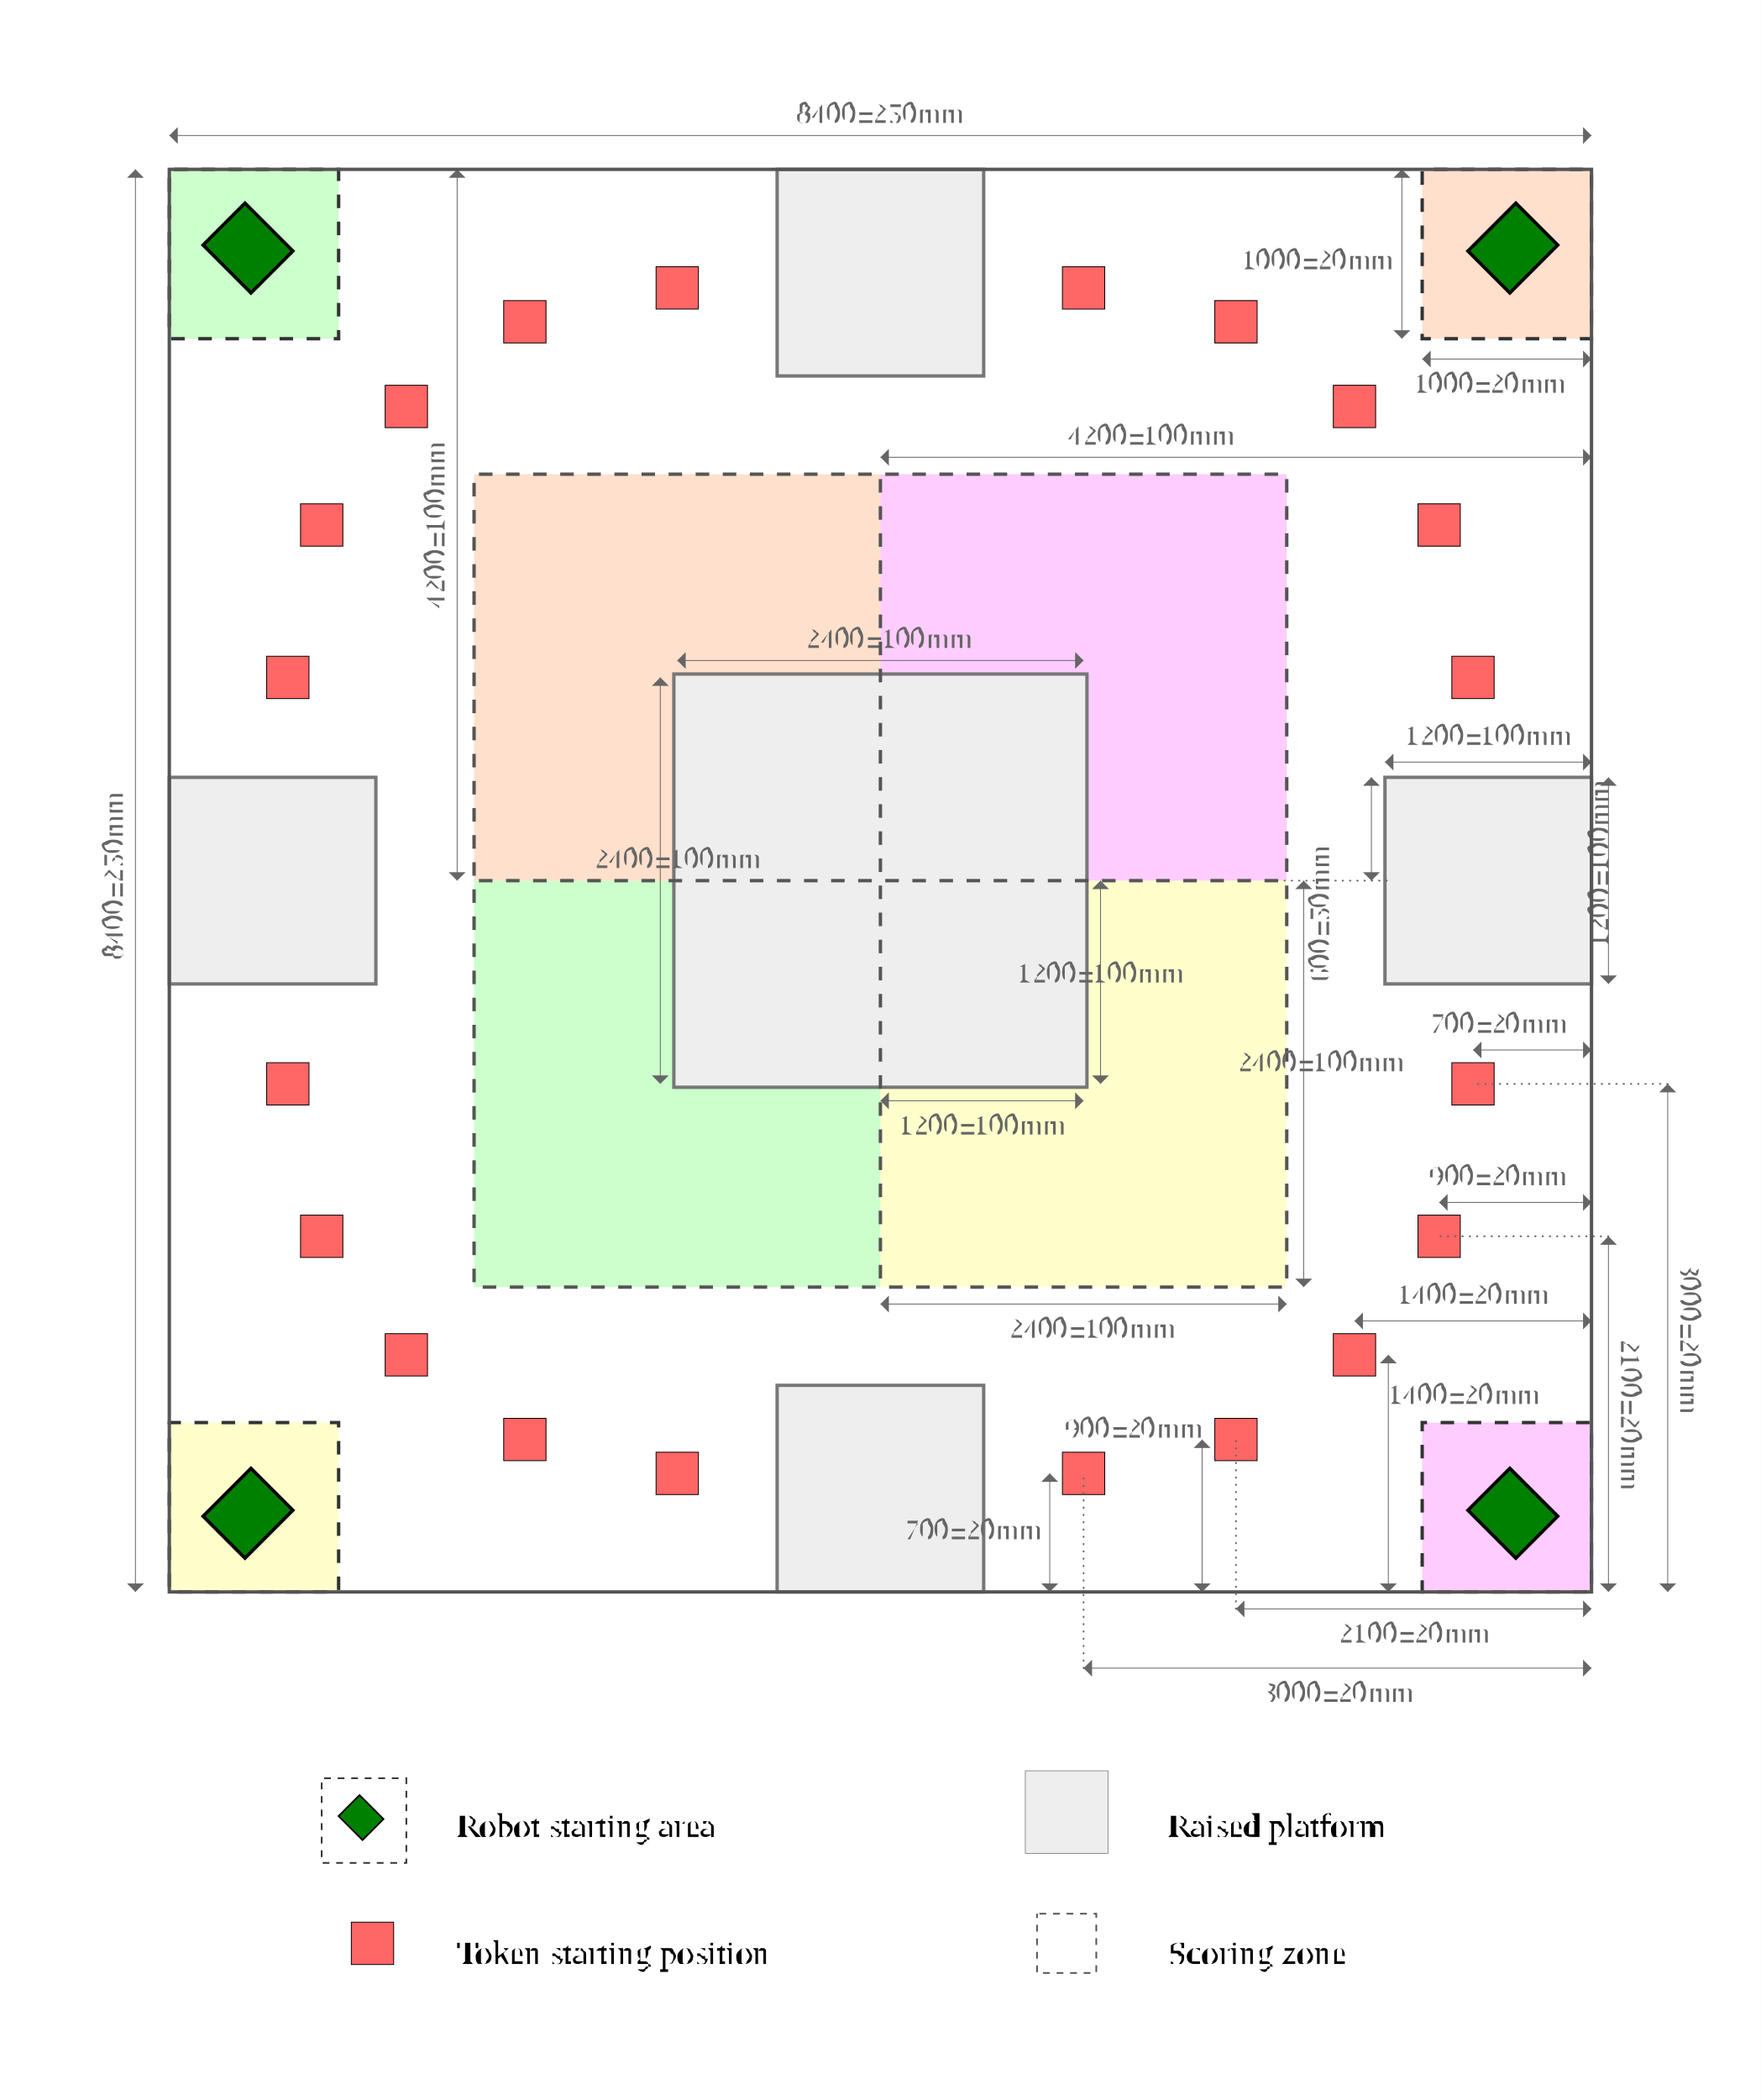
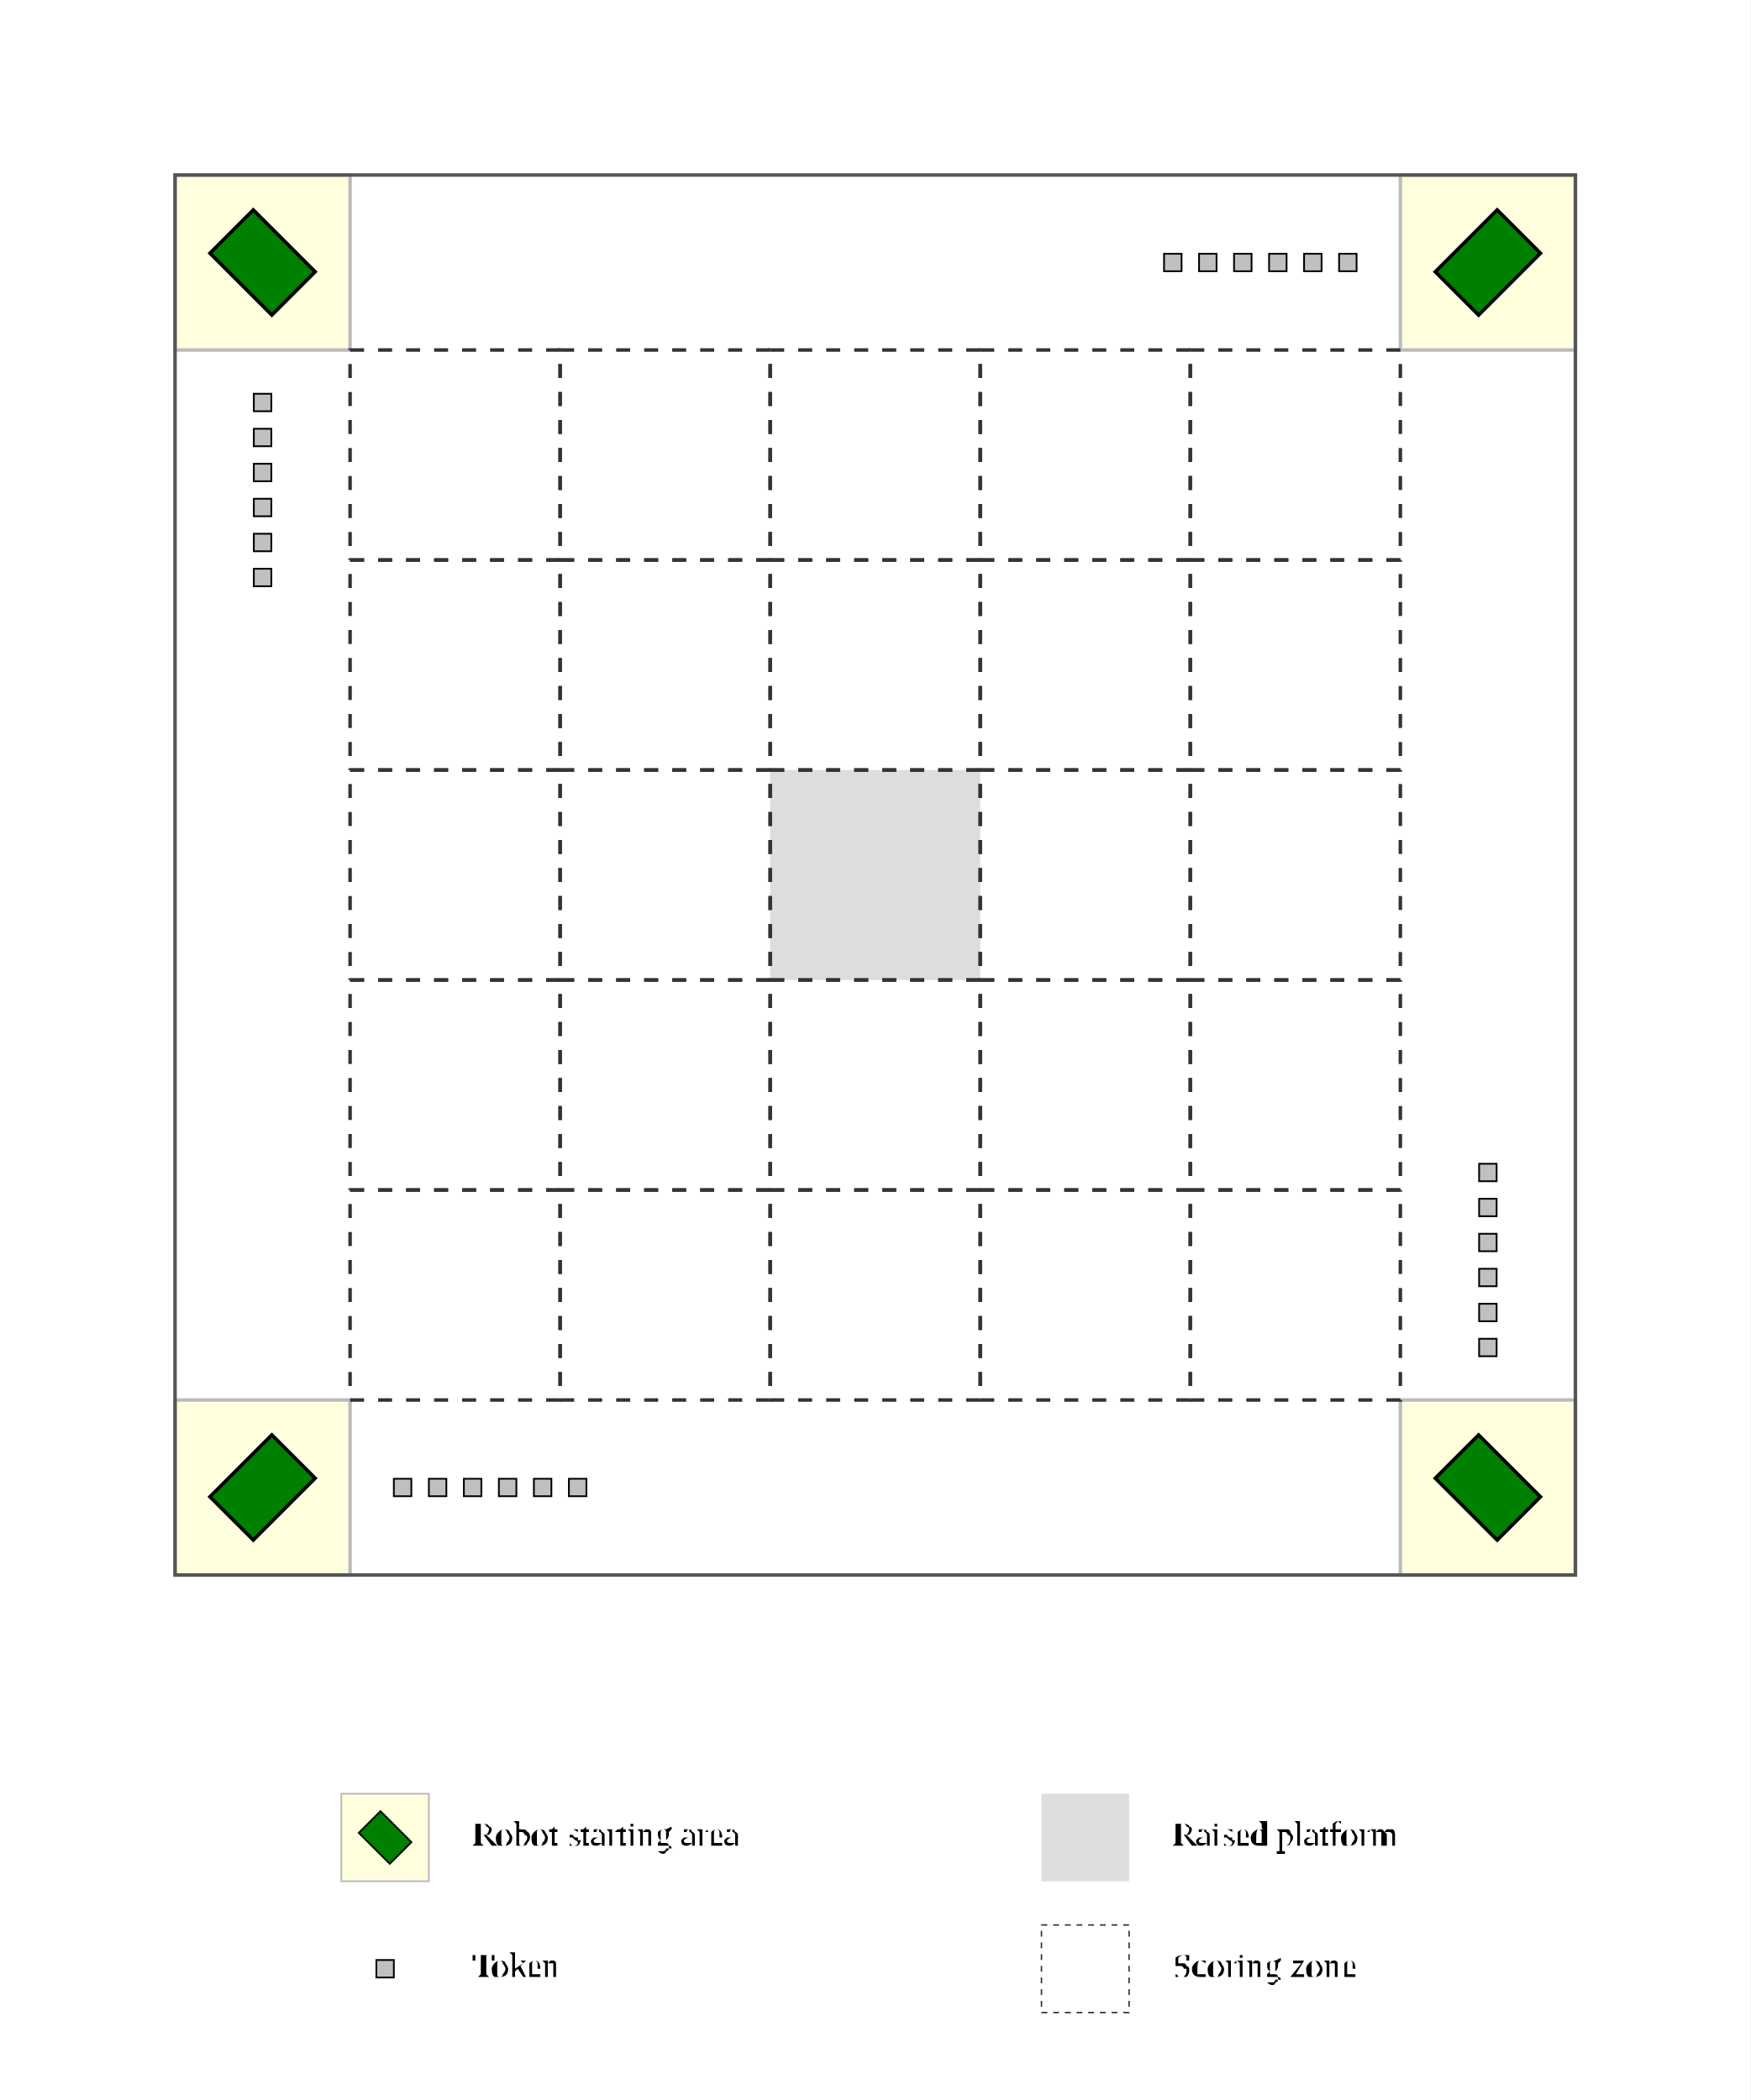
- <svg xmlns="http://www.w3.org/2000/svg" xmlns:xlink="http://www.w3.org/1999/xlink" version="1.1" baseProfile="full" width="1040" height="1240">
+ <svg xmlns="http://www.w3.org/2000/svg" xmlns:xlink="http://www.w3.org/1999/xlink" version="1.1" baseProfile="full" width="1000" height="1200">
  <style type="text/css">
    
- 
      .arena-wall {
-           fill: none;
-           stroke: #555;
-           stroke-width: .02;
+         fill: none;
+         stroke: #555;
+         stroke-width: .02;
      }

-       .platform {
-           fill: #eee;
-           stroke: #777;
-           stroke-width: .02;
+       #token {
+         stroke: black;
+         stroke-width: 0.01;
+         fill: silver;
      }

      #robot {
-           fill: green;
-           fill-opacity: 1;
-           stroke: black;
-           stroke-width: 0.02;
+         fill: green;
+         stroke: black;
+         stroke-width: 0.02;
      }

-       .corner {
-           fill-opacity: 0.2;
-       }
-       .corner-0 {
-           fill: #00ff00;
-       }
-       .corner-1 {
-           fill: #ff6600;
-       }
-       .corner-2 {
-           fill: #ff00ff;
-       }
-       .corner-3 {
-           fill: #ffff00;
+       #raised {
+         fill: #ddd;
      }

-       #token {
-           fill: red;
-           fill-opacity: 0.6;
-           stroke: black;
-           stroke-width: 0.005;
+       .zone {
+         stroke: #333;
+         stroke-width: 0.02;
+         /*stroke-dasharray: 0.141, 0.141;*/
+         stroke-dasharray: 0.08 0.08;
+         /*stroke-dashoffset: -50%;*/
+         fill: none;
      }

-       .starting-area {
-           stroke: #333;
-           stroke-width: 0.02;
-           /*stroke-dasharray: 0.141, 0.141;*/
-           stroke-dasharray: 0.08 0.08;
-           stroke-dashoffset: -50%;
-       }
- 
-       .scoring-zone {
-           stroke: #555;
-           stroke-width: 0.02;
-           stroke-dasharray: 0.08 0.08;
-           stroke-dashoffset: -50%;
-           fill: none;
+       #start-zone {
+         stroke: #bbb;
+         stroke-width: 0.02;
+         fill: #ffd;
      }

      .dimension line {
        stroke: #666;
        stroke-width: 0.005;
        marker-start: url(#dimension-arrow-head-start);
        marker-end: url(#dimension-arrow-head-end);
      }

      .dimension text {
        fill: #666;
        font-size: 0.175px;
      }
      .dimension text.above {
        text-anchor: middle;
      }
      .dimension text.left-rotated {
        text-anchor: middle;
        transform: rotate(-90deg);
      }
      .dimension text.left {
        text-anchor: end;
        dominant-baseline: middle;
      }
      .dimension text.right {
        text-anchor: start;
        dominant-baseline: middle;
      }

      .dimension-arrow-head {
        fill: #666;
      }

      .dimension-guide {
        stroke: #666;
        stroke-width: 0.01;
        stroke-dasharray: 0.003 0.04;
        stroke-linecap: round;
        fill: none;
      }

      .legend-label {
        font-size: 0.2px;
        text-anchor: start;
        dominant-baseline: middle;
      }
- 
    
  </style>
  <defs>
-     <rect width="0.35" height="0.4" x="-0.175" y="-0.25" id="robot" />
-     <g id="starting-area">
-       <rect width="1" height="1" x="0" y="0" class="starting-area" />
-       <g transform="translate(0.5 0.5) rotate(-45)">
-         <use xlink:href="#robot" />
-       </g>
+     <rect x="-0.05" y="-0.05" width="0.10" height="0.10" id="token" />
+     <rect width="0.35" height="0.5" x="-0.175" y="-0.25" id="robot" />
+     <g id="start-zone">
+       <rect x="-0.5" y="-0.5" width="1" height="1" />
    </g>
-     <rect width="0.25" height="0.25" x="-0.125" y="-0.125" id="token" />
-     <g id="tokens">
-       <use xlink:href="#token" transform="translate(0.7 3)" />
-       <use xlink:href="#token" transform="translate(0.9 2.1)" />
-       <use xlink:href="#token" transform="translate(1.4 1.4)" />
-       <use xlink:href="#token" transform="translate(2.1 0.9)" />
-       <use xlink:href="#token" transform="translate(3 0.7)" />
+     <g id="start-zone-with-robot">
+       <use xlink:href="#start-zone" />
+       <use xlink:href="#robot" transform="rotate(135)" />
    </g>
-     <g id="token-dimensions" transform="translate(8.4 8.4)">
-       <g class="dimension" transform="translate(-0.7 -1.4) translate(0 -0.2)">
-         <line x1="-0.7" y1="0" x2="0.7" y2="0" />
-         <text x="0" y="-0.1" class="above">1400±20mm</text>
-       </g>
-       <g class="dimension" transform="translate(-1.4 -0.7) translate(0.2 0)">
-         <line x1="0" y1="0.7" x2="0" y2="-0.7" />
-         <text x="0" y="-0.45" class="right">1400±20mm</text>
-       </g>
-       <line x1="0" y1="0.1" x2="0" y2="-0.9" class="dimension-guide" transform="translate(-2.1 0)" />
-       <g class="dimension" transform="translate(-1.05 0.1)">
-         <line x1="-1.05" y1="0" x2="1.05" y2="0" />
-         <text x="0" y="0.2" class="above">2100±20mm</text>
-       </g>
-       <g class="dimension" transform="translate(-2.1 -0.45) translate(-0.2 0)">
-         <line x1="0" y1="0.45" x2="0" y2="-0.45" />
-         <text x="0" y="-0.5" class="left">900±20mm</text>
-       </g>
-       <line x1="0" y1="0.45" x2="0" y2="-0.7" class="dimension-guide" transform="translate(-3 0)" />
-       <g class="dimension" transform="translate(-1.5 0.45)">
-         <line x1="-1.5" y1="0" x2="1.5" y2="0" />
-         <text x="0" y="0.2" class="above">3000±20mm</text>
-       </g>
-       <g class="dimension" transform="translate(-3 -0.35) translate(-0.2 0)">
-         <line x1="0" y1="0.35" x2="0" y2="-0.35" />
-         <text x="-0.05" y="0" class="left">700±20mm</text>
-       </g>
-       <line x1="0.1" y1="0" x2="-0.9" y2="0" class="dimension-guide" transform="translate(0 -2.1)" />
-       <g class="dimension" transform="translate(0.1 -1.05)">
-         <line x1="0" y1="-1.05" x2="0" y2="1.05" />
-         <text x="0" y="-0.075" class="left-rotated" transform="rotate(90)">2100±20mm</text>
-       </g>
-       <g class="dimension" transform="translate(-0.45 -2.1) translate(0 -0.2)">
-         <line x1="0.45" y1="0" x2="-0.45" y2="0" />
-         <text x="-0.1" y="-0.1" class="above">900±20mm</text>
-       </g>
-       <line x1="0.45" y1="0" x2="-0.7" y2="0" class="dimension-guide" transform="translate(0 -3)" />
-       <g class="dimension" transform="translate(0.45 -1.5)">
-         <line x1="0" y1="-1.5" x2="0" y2="1.5" />
-         <text x="0" y="-0.075" class="left-rotated" transform="rotate(90)">3000±20mm</text>
-       </g>
-       <g class="dimension" transform="translate(-0.35 -3) translate(0 -0.2)">
-         <line x1="0.35" y1="0" x2="-0.35" y2="0" />
-         <text x="-0.2" y="-0.1" class="above">700±20mm</text>
-       </g>
+     <g id="start-area">
+       <use xlink:href="#start-zone-with-robot" transform="translate(0.5 0.5)" />
+       <use xlink:href="#token" transform="translate(0.5 1.3)" />
+       <use xlink:href="#token" transform="translate(0.5 1.5)" />
+       <use xlink:href="#token" transform="translate(0.5 1.7)" />
+       <use xlink:href="#token" transform="translate(0.5 1.9)" />
+       <use xlink:href="#token" transform="translate(0.5 2.1)" />
+       <use xlink:href="#token" transform="translate(0.5 2.3)" />
    </g>
-     <rect width="1.22" height="1.22" y="-0.61" id="side-platform" class="platform" />
-     <rect width="2.4" height="2.4" x="-2.4" y="0" id="scoring-zone-background" />
-     <g id="scoring-zones">
-       <use class="corner corner-0" xlink:href="#scoring-zone-background" />
-       <use class="corner corner-1" xlink:href="#scoring-zone-background" transform="rotate(90)" />
-       <use class="corner corner-2" xlink:href="#scoring-zone-background" transform="rotate(180)" />
-       <use class="corner corner-3" xlink:href="#scoring-zone-background" transform="rotate(270)" />
-       <rect width="2.44" height="2.44" x="-1.22" y="-1.22" id="platform" class="platform" />
-       <g class="dimension" transform="translate(0 -1.3)">
-         <line x1="-1.2" y1="0" x2="1.2" y2="0" />
-         <text x="0.05" y="-0.075" class="above">2400±100mm</text>
-       </g>
-       <g class="dimension" transform="translate(-1.3 0)">
-         <line x1="0" y1="-1.2" x2="0" y2="1.2" />
-         <text x="0.1" y="-0.075" class="above">2400±100mm</text>
-       </g>
-       <g class="dimension" transform="translate(0 1.3)">
-         <line x1="1.2" y1="0" x2="0" y2="0" />
-         <text x="0.6" y="0.2" class="above">1200±100mm</text>
-       </g>
-       <g class="dimension" transform="translate(1.3 0)">
-         <line x1="0" y1="1.2" x2="0" y2="0" />
-         <text x="0" y="0.6" class="above">1200±100mm</text>
-       </g>
-       <rect width="4.8" height="4.8" x="-2.4" y="-2.4" class="scoring-zone" />
-       <line y1="-2.4" y2="2.4" class="scoring-zone" />
-       <line x1="-2.4" x2="2.4" class="scoring-zone" />
-       <g class="dimension" transform="translate(0 2.4) translate(1.2 0.1)">
-         <line x1="-1.2" y1="0" x2="1.2" y2="0" />
-         <text x="0.05" y="0.2" class="above">2400±100mm</text>
-       </g>
-       <g class="dimension" transform="translate(2.4 0) translate(0.1 1.2)">
-         <line x1="0" y1="-1.2" x2="0" y2="1.2" />
-         <text x="0.1" y="-0.075" class="above">2400±100mm</text>
-       </g>
+     <g id="zone">
+       <rect x="-0.6" y="-0.6" width="1.2" height="1.2" class="zone" />
    </g>
-     <g id="dimension-arrow-head" transform="scale(0.05)">
-       <path d="M0,0 L1,1 L1,-1 L0,0" class="dimension-arrow-head" />
+     <g id="raised">
+       <rect x="-0.6" y="-0.6" width="1.2" height="1.2" />
    </g>
-     <marker id="dimension-arrow-head-start" orient="auto" markerWidth="1" markerHeight="2" refX="0" refY="1" markerUnits="userSpaceOnUse">
-       <use xlink:href="#dimension-arrow-head" transform="translate(0 1)" />
-     </marker>
-     <marker id="dimension-arrow-head-end" orient="auto" markerWidth="1" markerHeight="2" refX="1" refY="1" markerUnits="userSpaceOnUse">
-       <use xlink:href="#dimension-arrow-head" transform="translate(1 1) scale(-1 1)" />
-     </marker>
  </defs>
  <rect width="100%" height="100%" fill="white" />
  <g id="arena-space" transform="scale(100)">
    <g id="arena" transform="translate(1 1)">
-       <use class="corner corner-0" xlink:href="#starting-area" />
-       <use class="corner corner-1" xlink:href="#starting-area" transform="rotate(90 4.2 4.2)" />
-       <use class="corner corner-2" xlink:href="#starting-area" transform="rotate(180 4.2 4.2)" />
-       <use class="corner corner-3" xlink:href="#starting-area" transform="rotate(270 4.2 4.2)" />
-       <g class="dimension" transform="translate(8.4 0) translate(-1 1.12)">
-         <line x1="0" y1="0" x2="1" y2="0" />
-         <text x="0.4" y="0.2" class="above">1000±20mm</text>
-       </g>
-       <g class="dimension" transform="translate(8.4 0) translate(-1.12 0)">
-         <line x1="0" y1="1" x2="0" y2="0" />
-         <text x="-0.05" y="0.55" class="left">1000±20mm</text>
-       </g>
-       <use xlink:href="#side-platform" transform="translate(0 4.2)" />
-       <use xlink:href="#side-platform" transform="rotate(90 4.2 4.2) translate(0 4.2)" />
-       <use xlink:href="#side-platform" transform="rotate(180 4.2 4.2) translate(0 4.2)" />
-       <use xlink:href="#side-platform" transform="rotate(270 4.2 4.2) translate(0 4.2)" />
-       <g class="dimension" transform="translate(8.4 4.2) translate(0 -0.7)">
-         <line x1="-1.22" y1="0" x2="0" y2="0" />
-         <text x="-0.61" y="-0.1" class="above">1200±100mm</text>
-       </g>
-       <line x1="6.5" y1="4.2" x2="7.2" y2="4.2" class="dimension-guide" />
-       <g class="dimension" transform="translate(8.4 4.2) translate(-1.3 0)">
-         <line x1="0" y1="0" x2="0" y2="-0.61" />
-         <text x="-0.2" y="-0.25" class="left-rotated">600±50mm</text>
-       </g>
-       <g class="dimension" transform="translate(8.4 4.2) translate(0.1 0)">
-         <line x1="0" y1="0.61" x2="0" y2="-0.61" />
-         <text x="0.1" y="0" class="left-rotated">1200±100mm</text>
-       </g>
-       <use xlink:href="#scoring-zones" transform="translate(4.2 4.2)" />
-       <g class="dimension" transform="translate(6.3 1.7)">
-         <line x1="-2.1" y1="0" x2="2.1" y2="0" />
-         <text x="-0.5" y="-0.075" class="above">4200±100mm</text>
-       </g>
-       <g class="dimension" transform="translate(1.7 2.1)">
-         <line x1="0" y1="-2.1" x2="0" y2="2.1" />
-         <text x="0" y="-0.075" class="left-rotated">4200±100mm</text>
-       </g>
-       <use xlink:href="#tokens" />
-       <use xlink:href="#tokens" transform="rotate(90 4.2 4.2)" />
-       <use xlink:href="#tokens" transform="rotate(180 4.2 4.2)" />
-       <use xlink:href="#tokens" transform="rotate(270 4.2 4.2)" />
-       <use xlink:href="#token-dimensions" />
-       <rect width="8.4" height="8.4" x="0" y="0" class="arena-wall" />
-       <g class="dimension" transform="translate(4.2 -0.2)">
-         <line x1="-4.2" y1="0" x2="4.2" y2="0" />
-         <text x="0" y="-0.075" class="above">8400±250mm</text>
-       </g>
-       <g class="dimension" transform="translate(-0.2 4.2)">
-         <line x1="0" y1="-4.2" x2="0" y2="4.2" />
-         <text x="0.03" y="-0.075" class="left-rotated">8400±250mm</text>
+       <use xlink:href="#start-area" />
+       <use xlink:href="#start-area" transform="rotate(90 4 4)" />
+       <use xlink:href="#start-area" transform="rotate(180 4 4)" />
+       <use xlink:href="#start-area" transform="rotate(270 4 4)" />
+       <rect width="8" height="8" x="0" y="0" class="arena-wall" />
+       <use xlink:href="#raised" transform="translate(4 4)" />
+       <g transform="translate(4 4)">
+         <use xlink:href="#zone" />
+         <use xlink:href="#zone" transform="translate(-1.2 -1.2)" />
+         <use xlink:href="#zone" transform="translate(-1.2 0)" />
+         <use xlink:href="#zone" transform="translate(-1.2 1.2)" />
+         <use xlink:href="#zone" transform="translate(0 1.2)" />
+         <use xlink:href="#zone" transform="translate(1.2 1.2)" />
+         <use xlink:href="#zone" transform="translate(1.2 0)" />
+         <use xlink:href="#zone" transform="translate(1.2 -1.2)" />
+         <use xlink:href="#zone" transform="translate(0 -1.2)" />
+         <use xlink:href="#zone" transform="translate(0 -2.4)" />
+         <use xlink:href="#zone" transform="translate(1.2 -2.4)" />
+         <use xlink:href="#zone" transform="translate(2.4 -2.4)" />
+         <use xlink:href="#zone" transform="translate(2.4 -1.2)" />
+         <use xlink:href="#zone" transform="translate(2.4 0)" />
+         <use xlink:href="#zone" transform="translate(2.4 1.2)" />
+         <use xlink:href="#zone" transform="translate(2.4 2.4)" />
+         <use xlink:href="#zone" transform="translate(1.2 2.4)" />
+         <use xlink:href="#zone" transform="translate(0 2.4)" />
+         <use xlink:href="#zone" transform="translate(-1.2 2.4)" />
+         <use xlink:href="#zone" transform="translate(-2.4 2.4)" />
+         <use xlink:href="#zone" transform="translate(-2.4 1.2)" />
+         <use xlink:href="#zone" transform="translate(-2.4 0)" />
+         <use xlink:href="#zone" transform="translate(-2.4 -1.2)" />
+         <use xlink:href="#zone" transform="translate(-2.4 -2.4)" />
+         <use xlink:href="#zone" transform="translate(-1.2 -2.4)" />
      </g>
    </g>
-     <g id="legend" transform="translate(2.2 10.8)">
+     <g id="legend" transform="translate(2.2 10.5)">
      <g transform="translate(0 0)">
-         <use fill="none" xlink:href="#starting-area" transform="scale(0.5) translate(-0.6 -0.6)" />
+         <use xlink:href="#start-zone-with-robot" transform="scale(0.5)" />
        <text x="0.5" y="0" class="legend-label">Robot starting area</text>
      </g>
      <g transform="translate(0 0.75)">
-         <use xlink:href="#token" transform="translate(0 -0.075)" />
-         <text x="0.5" y="0" class="legend-label">Token starting position</text>
+         <use xlink:href="#token" />
+         <text x="0.5" y="0" class="legend-label">Token</text>
      </g>
-       <g transform="translate(4.2 0)">
-         <use xlink:href="#platform" transform="scale(0.2) translate(-0.5 -0.5)" />
+       <g transform="translate(4 0)">
+         <use xlink:href="#raised" transform="scale(0.417)" />
        <text x="0.5" y="0" class="legend-label">Raised platform</text>
      </g>
-       <g transform="translate(4.2 0.75)">
-         <rect width="0.7" height="0.7" x="-0.55" y="-0.5" class="scoring-zone" transform="scale(0.5)" />
+       <g transform="translate(4 0.75)">
+         <use xlink:href="#zone" transform="scale(0.417)" />
        <text x="0.5" y="0" class="legend-label">Scoring zone</text>
      </g>
    </g>
  </g>
</svg>
